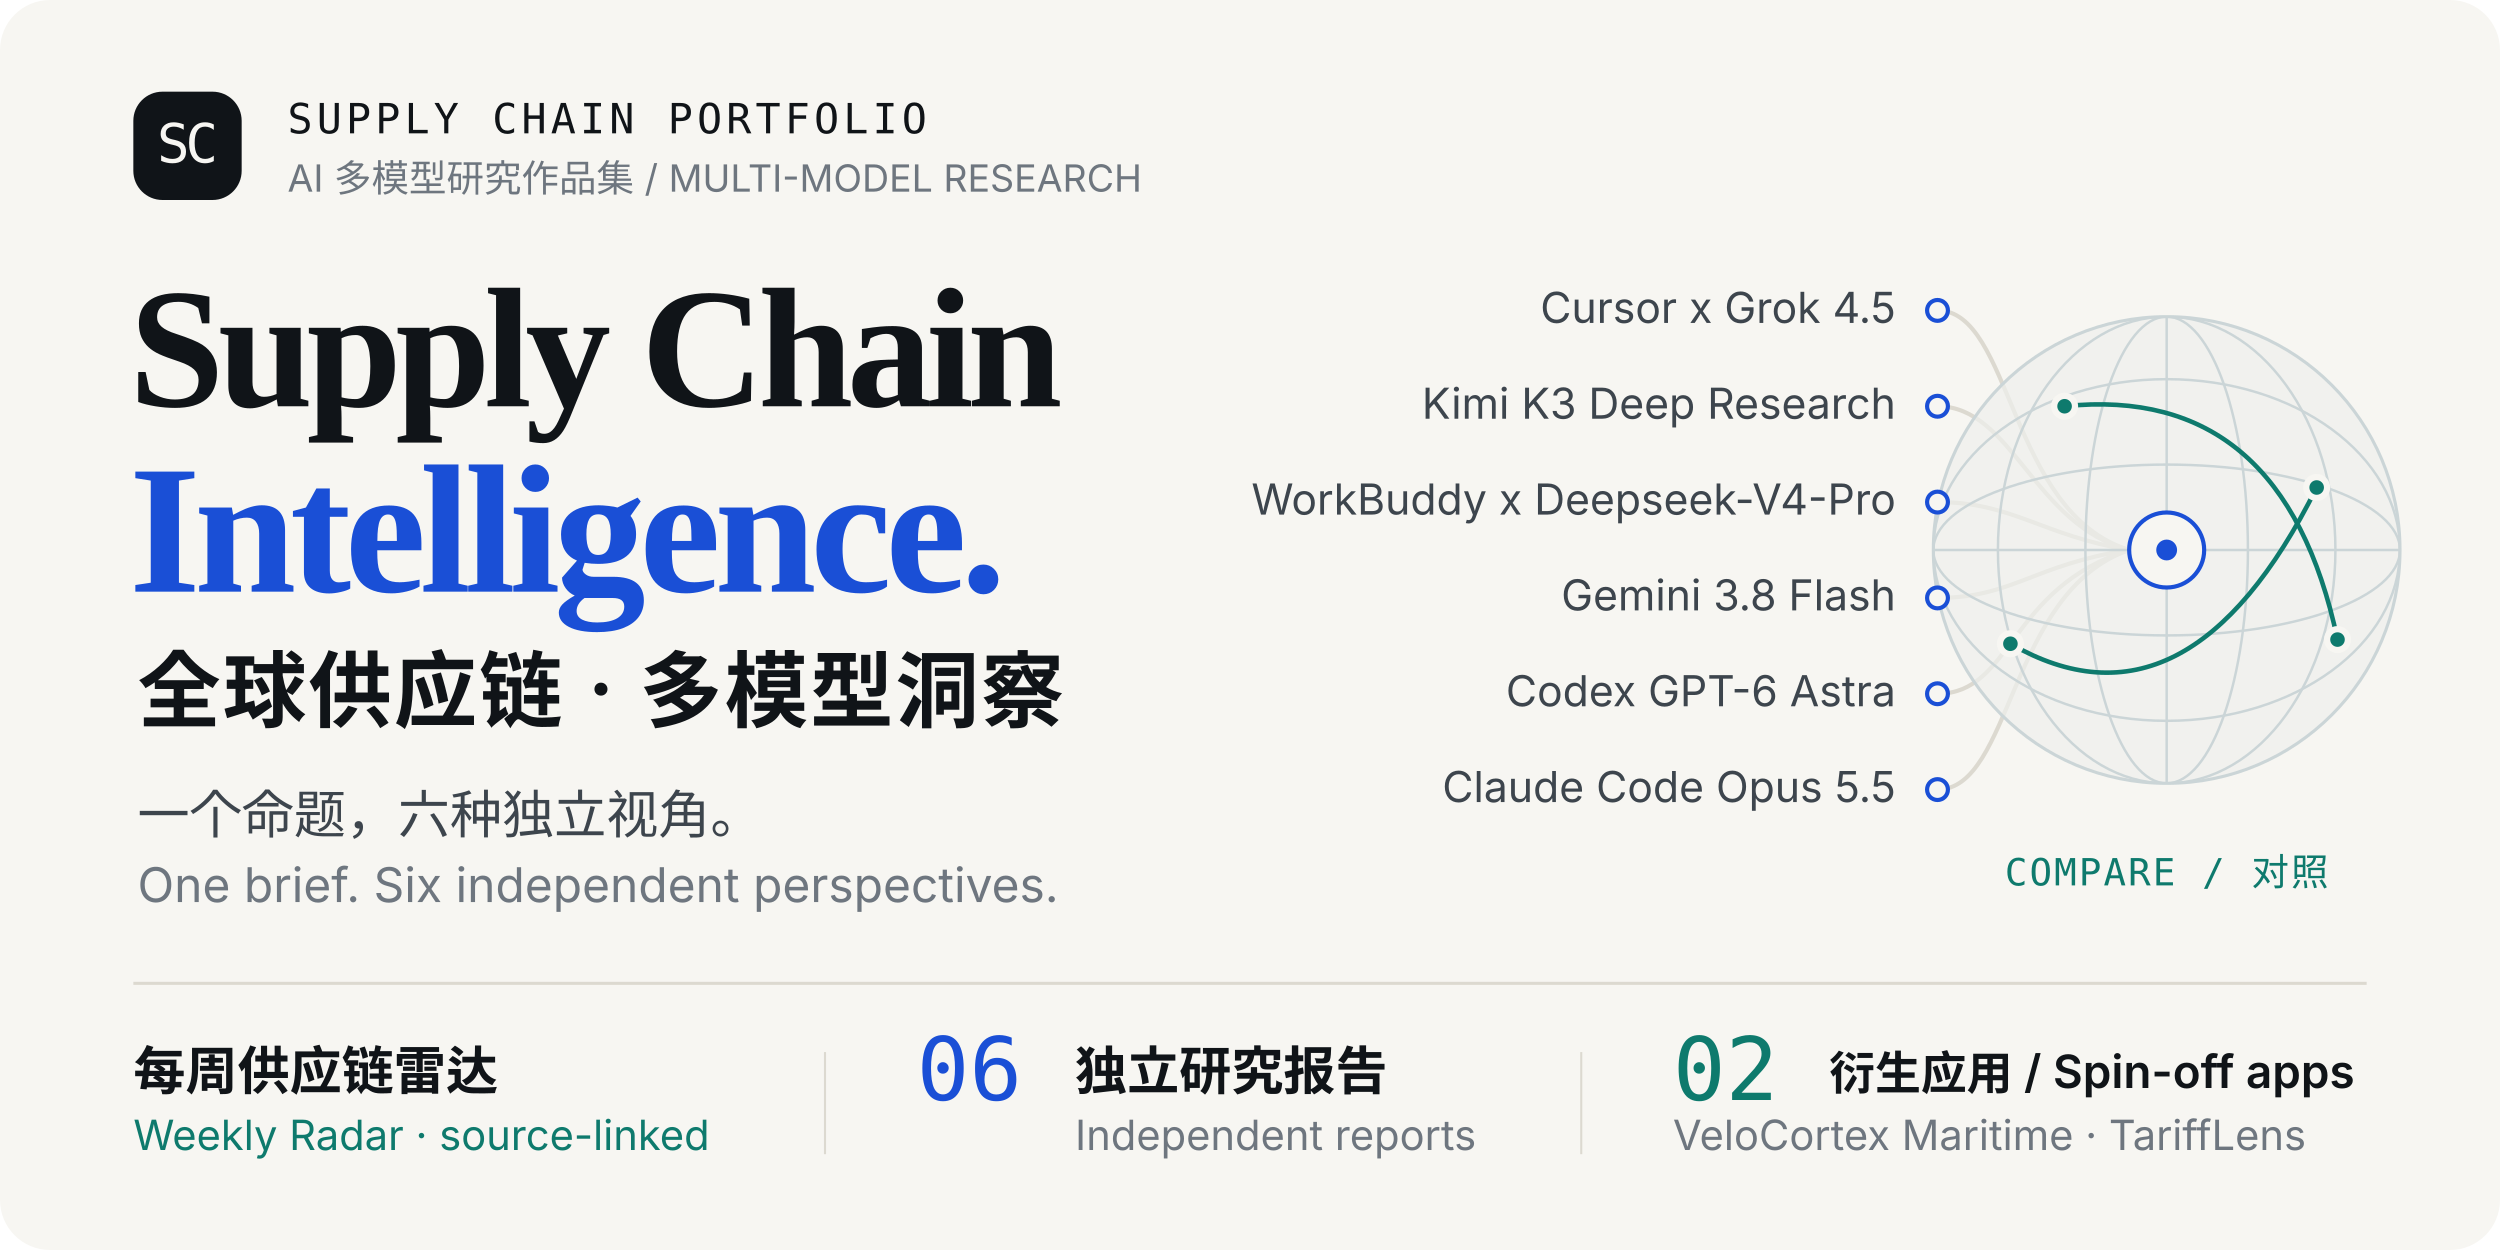
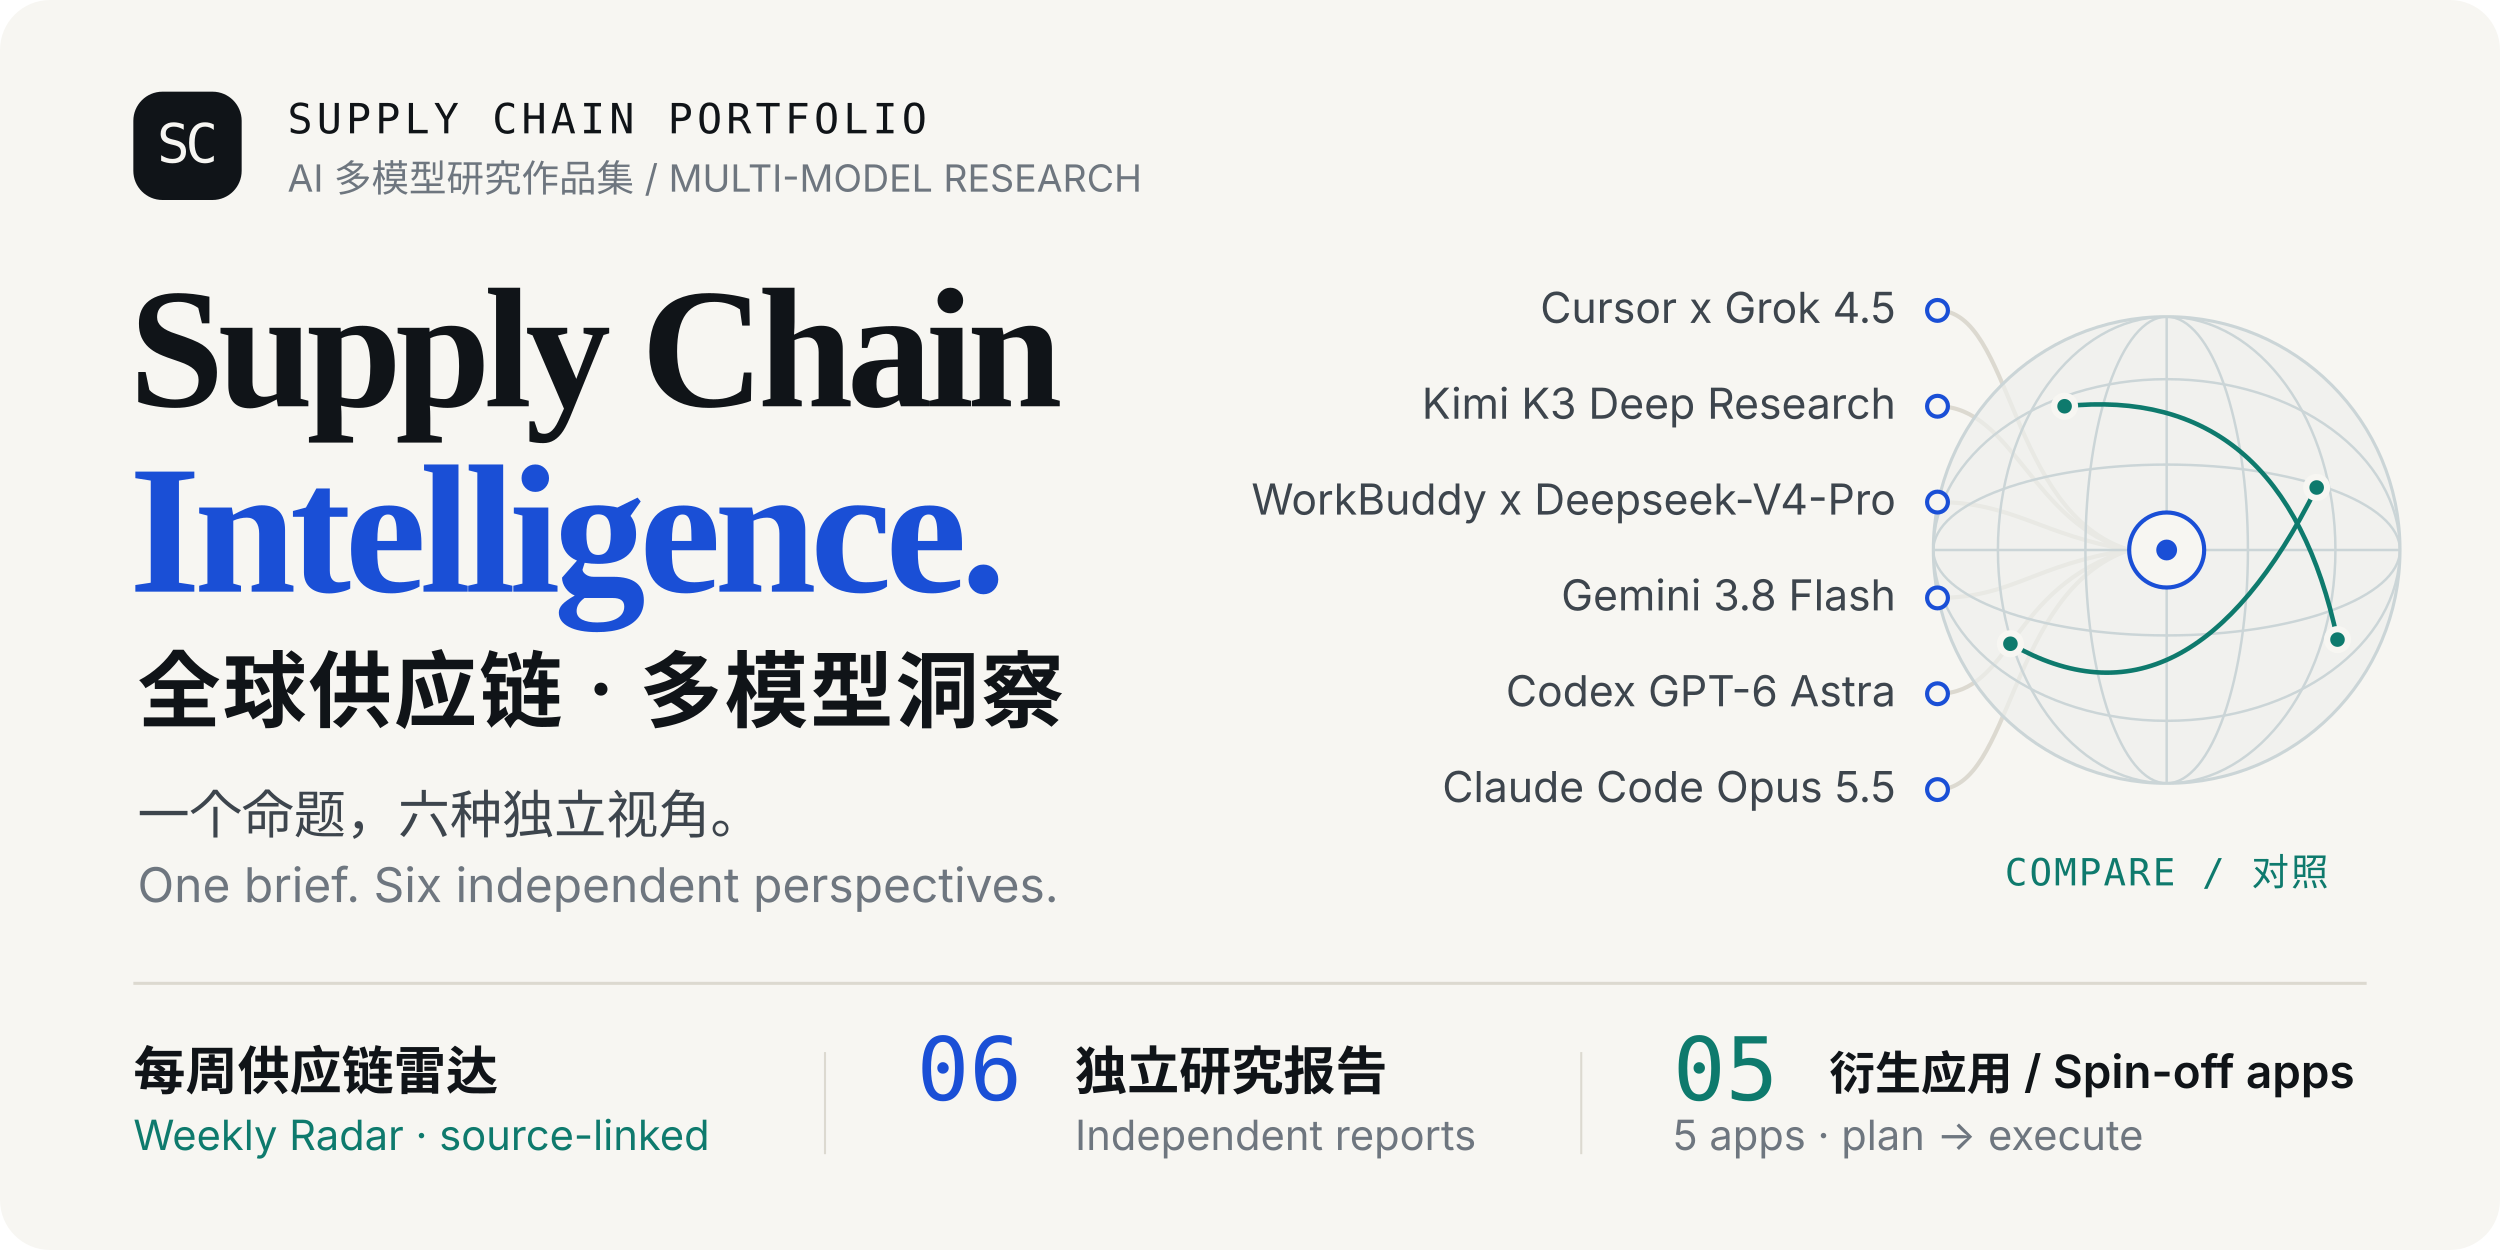
<svg xmlns="http://www.w3.org/2000/svg" width="1200" height="600" viewBox="0 0 1200 600" role="img" aria-labelledby="hero-title hero-desc">
  <defs>
    <clipPath id="frame-clip">
      <rect width="1200" height="600" rx="24" />
    </clipPath>
    <clipPath id="globe-clip">
      <circle cx="1040" cy="264" r="112" />
    </clipPath>
    <style>
      .sans { font-family: -apple-system, BlinkMacSystemFont, 'Segoe UI', 'PingFang SC', 'Microsoft YaHei', sans-serif; }
      .serif { font-family: Georgia, 'Times New Roman', serif; }
      .mono { font-family: ui-monospace, 'SFMono-Regular', Menlo, Consolas, monospace; }
      .packet { opacity: 0; stroke-dasharray: 8 92; stroke-dashoffset: 8; animation: converge 8s cubic-bezier(.4,0,.2,1) infinite; }
      .packet-2 { animation-delay: .16s; }
      .packet-3 { animation-delay: .32s; }
      .packet-4 { animation-delay: .48s; }
      .packet-5 { animation-delay: .64s; }
      .packet-6 { animation-delay: .8s; }
      .radar-sweep { opacity: 0; transform-origin: 1040px 264px; animation: scan 8s ease-in-out infinite; }
      .source-lock { opacity: 0; animation: lock 8s ease-in-out infinite; }
      @keyframes converge {
        0%, 4% { opacity: 0; stroke-dashoffset: 8; }
        10% { opacity: .95; }
        42% { opacity: .95; stroke-dashoffset: -84; }
        50%, 100% { opacity: 0; stroke-dashoffset: -100; }
      }
      @keyframes scan {
        0%, 42% { opacity: 0; transform: rotate(-110deg); }
        48% { opacity: .16; }
        76% { opacity: .16; transform: rotate(250deg); }
        82%, 100% { opacity: 0; transform: rotate(250deg); }
      }
      @keyframes lock {
        0%, 72% { opacity: 0; }
        78%, 88% { opacity: 1; }
        96%, 100% { opacity: 0; }
      }
      @media (prefers-reduced-motion: reduce) {
        .packet, .radar-sweep, .source-lock { animation: none; opacity: 0; }
      }
    </style>
  </defs>
  <g clip-path="url(#frame-clip)">
    <rect width="1200" height="600" fill="#f7f6f2" />
    <g id="identity" transform="translate(64 44)">
      <rect width="52" height="52" rx="14" fill="#101418" />
      <text class="mono" x="26" y="34" text-anchor="middle" font-size="26" font-weight="500" letter-spacing="-2" fill="#f7f6f2">SC</text>
      <text class="mono" x="74" y="20" font-size="20" letter-spacing="2" fill="#101418">SUPPLY CHAIN PORTFOLIO</text>
      <text class="sans" x="74" y="48" font-size="18" fill="#6e767f">AI 多模型研究作品集 / MULTI-MODEL RESEARCH</text>
    </g>
    <g id="title-block">
      <text class="serif" x="62" y="195" font-size="82" font-weight="700" letter-spacing="-3" fill="#101418">Supply Chain</text>
      <text class="serif" x="62" y="284" font-size="88" font-weight="700" letter-spacing="-3" fill="#1a4fd6">Intelligence.</text>
      <text class="sans" x="66" y="346" font-size="40" font-weight="600" letter-spacing="1" fill="#101418">全球供应链 · 多模型洞察</text>
      <text class="sans" x="66" y="400" font-size="25" fill="#3d454d">一个命题，六种独立视角。</text>
      <text class="sans" x="66" y="433" font-size="23" fill="#6e767f">One brief. Six independent perspectives.</text>
    </g>
    <g id="research-lanes" class="sans" font-size="20.5" fill="#3d454d">
      <text x="910" y="155" text-anchor="end">Cursor x Grok 4.5</text>
      <text x="910" y="201" text-anchor="end">Kimi K3 Deep Research</text>
      <text x="910" y="247" text-anchor="end">WorkBuddy x Deepseek-V4-Pro</text>
      <text x="910" y="293" text-anchor="end">Gemini 3.8 Flash</text>
      <text x="910" y="339" text-anchor="end">Codex GPT-6 Astra</text>
      <text x="910" y="385" text-anchor="end">Claude Code Opus 5.5</text>
      <g fill="none" stroke="#dcd9d0" stroke-width="2" stroke-linecap="round">
        <path id="lane-1" d="M930 149 C966 149 964 246 1022 264" />
        <path id="lane-2" d="M930 195 C966 195 976 252 1022 264" />
        <path id="lane-3" d="M930 241 C966 241 980 257 1022 264" />
        <path id="lane-4" d="M930 287 C966 287 976 271 1022 264" />
        <path id="lane-5" d="M930 333 C966 333 964 282 1022 264" />
        <path id="lane-6" d="M930 379 C966 379 964 284 1022 264" />
      </g>
    </g>
    <g id="global-research-lens">
      <circle cx="1040" cy="264" r="112" fill="#eef0ed" fill-opacity=".7" stroke="#cbd5d7" stroke-width="1.5" />
      <g clip-path="url(#globe-clip)" fill="none" stroke="#cbd5d7" stroke-width="1.2">
        <ellipse cx="1040" cy="264" rx="39" ry="112" />
        <ellipse cx="1040" cy="264" rx="81" ry="112" />
        <ellipse cx="1040" cy="264" rx="112" ry="41" />
        <ellipse cx="1040" cy="264" rx="112" ry="82" />
        <path d="M928 264 H1152 M1040 152 V376" />
      </g>
      <g fill="none" stroke="#0e7a6d" stroke-width="2.2" stroke-linecap="round">
        <path d="M991 195 Q1096 184 1122 307" />
        <path d="M965 309 Q1050 358 1112 234" />
      </g>
      <g fill="#0e7a6d" stroke="#f7f6f2" stroke-width="3">
        <circle cx="991" cy="195" r="5" />
        <circle cx="1122" cy="307" r="5" />
        <circle cx="965" cy="309" r="5" />
        <circle cx="1112" cy="234" r="5" />
      </g>
      <path data-motion="scan" class="radar-sweep" d="M1040 264 L1040 152 A112 112 0 0 1 1132 200 Z" fill="#0e7a6d" />
    </g>
    <g id="research-ports" fill="#f7f6f2" stroke="#1a4fd6" stroke-width="2">
      <circle cx="930" cy="149" r="5" />
      <circle cx="930" cy="195" r="5" />
      <circle cx="930" cy="241" r="5" />
      <circle cx="930" cy="287" r="5" />
      <circle cx="930" cy="333" r="5" />
      <circle cx="930" cy="379" r="5" />
    </g>
    <g data-motion="packets" id="information-flow" fill="none" stroke="#1a4fd6" stroke-width="3.5" stroke-linecap="round">
      <path class="packet" pathLength="100" d="M930 149 C966 149 964 246 1022 264" />
      <path class="packet packet-2" pathLength="100" d="M930 195 C966 195 976 252 1022 264" />
      <path class="packet packet-3" pathLength="100" d="M930 241 C966 241 980 257 1022 264" />
      <path class="packet packet-4" pathLength="100" d="M930 287 C966 287 976 271 1022 264" />
      <path class="packet packet-5" pathLength="100" d="M930 333 C966 333 964 282 1022 264" />
      <path class="packet packet-6" pathLength="100" d="M930 379 C966 379 964 284 1022 264" />
    </g>
    <g id="comparison-focus">
      <circle cx="1040" cy="264" r="18" fill="#f7f6f2" stroke="#1a4fd6" stroke-width="2" />
      <circle cx="1040" cy="264" r="5" fill="#1a4fd6" />
      <circle data-motion="lock" class="source-lock" cx="1040" cy="264" r="25" fill="none" stroke="#0e7a6d" stroke-width="2" />
      <text class="mono" x="1040" y="425" text-anchor="middle" font-size="18" letter-spacing="1" fill="#0e7a6d">COMPARE / 对照</text>
    </g>
    <path d="M64 472 H1136" stroke="#dcd9d0" stroke-width="1.5" />
    <g id="portfolio-contents" class="sans">
      <text x="64" y="523" font-size="25" font-weight="600" fill="#101418">每周供应链雷达</text>
      <text x="64" y="552" font-size="20" fill="#0e7a6d">Weekly Radar · source-linked</text>
      <path d="M396 505 V554 M759 505 V554" stroke="#dcd9d0" />
      <text class="mono" x="440" y="528" font-size="42" fill="#1a4fd6">06</text>
      <text x="516" y="523" font-size="25" font-weight="600" fill="#101418">独立研究报告</text>
      <text x="516" y="552" font-size="20" fill="#6e767f">Independent reports</text>
-       <text class="mono" x="803" y="528" font-size="42" fill="#0e7a6d">02</text>
+       <text class="mono" x="803" y="528" font-size="42" fill="#0e7a6d">05</text>
      <text x="878" y="523" font-size="22" font-weight="600" fill="#101418">衍生应用 / Spin-off apps</text>
-       <text x="803" y="552" font-size="20" fill="#6e767f">VeloCortex Maritime · TariffLens</text>
+       <text x="803" y="552" font-size="20" fill="#6e767f">5 apps · plan → execute</text>
    </g>
  </g>
</svg>
